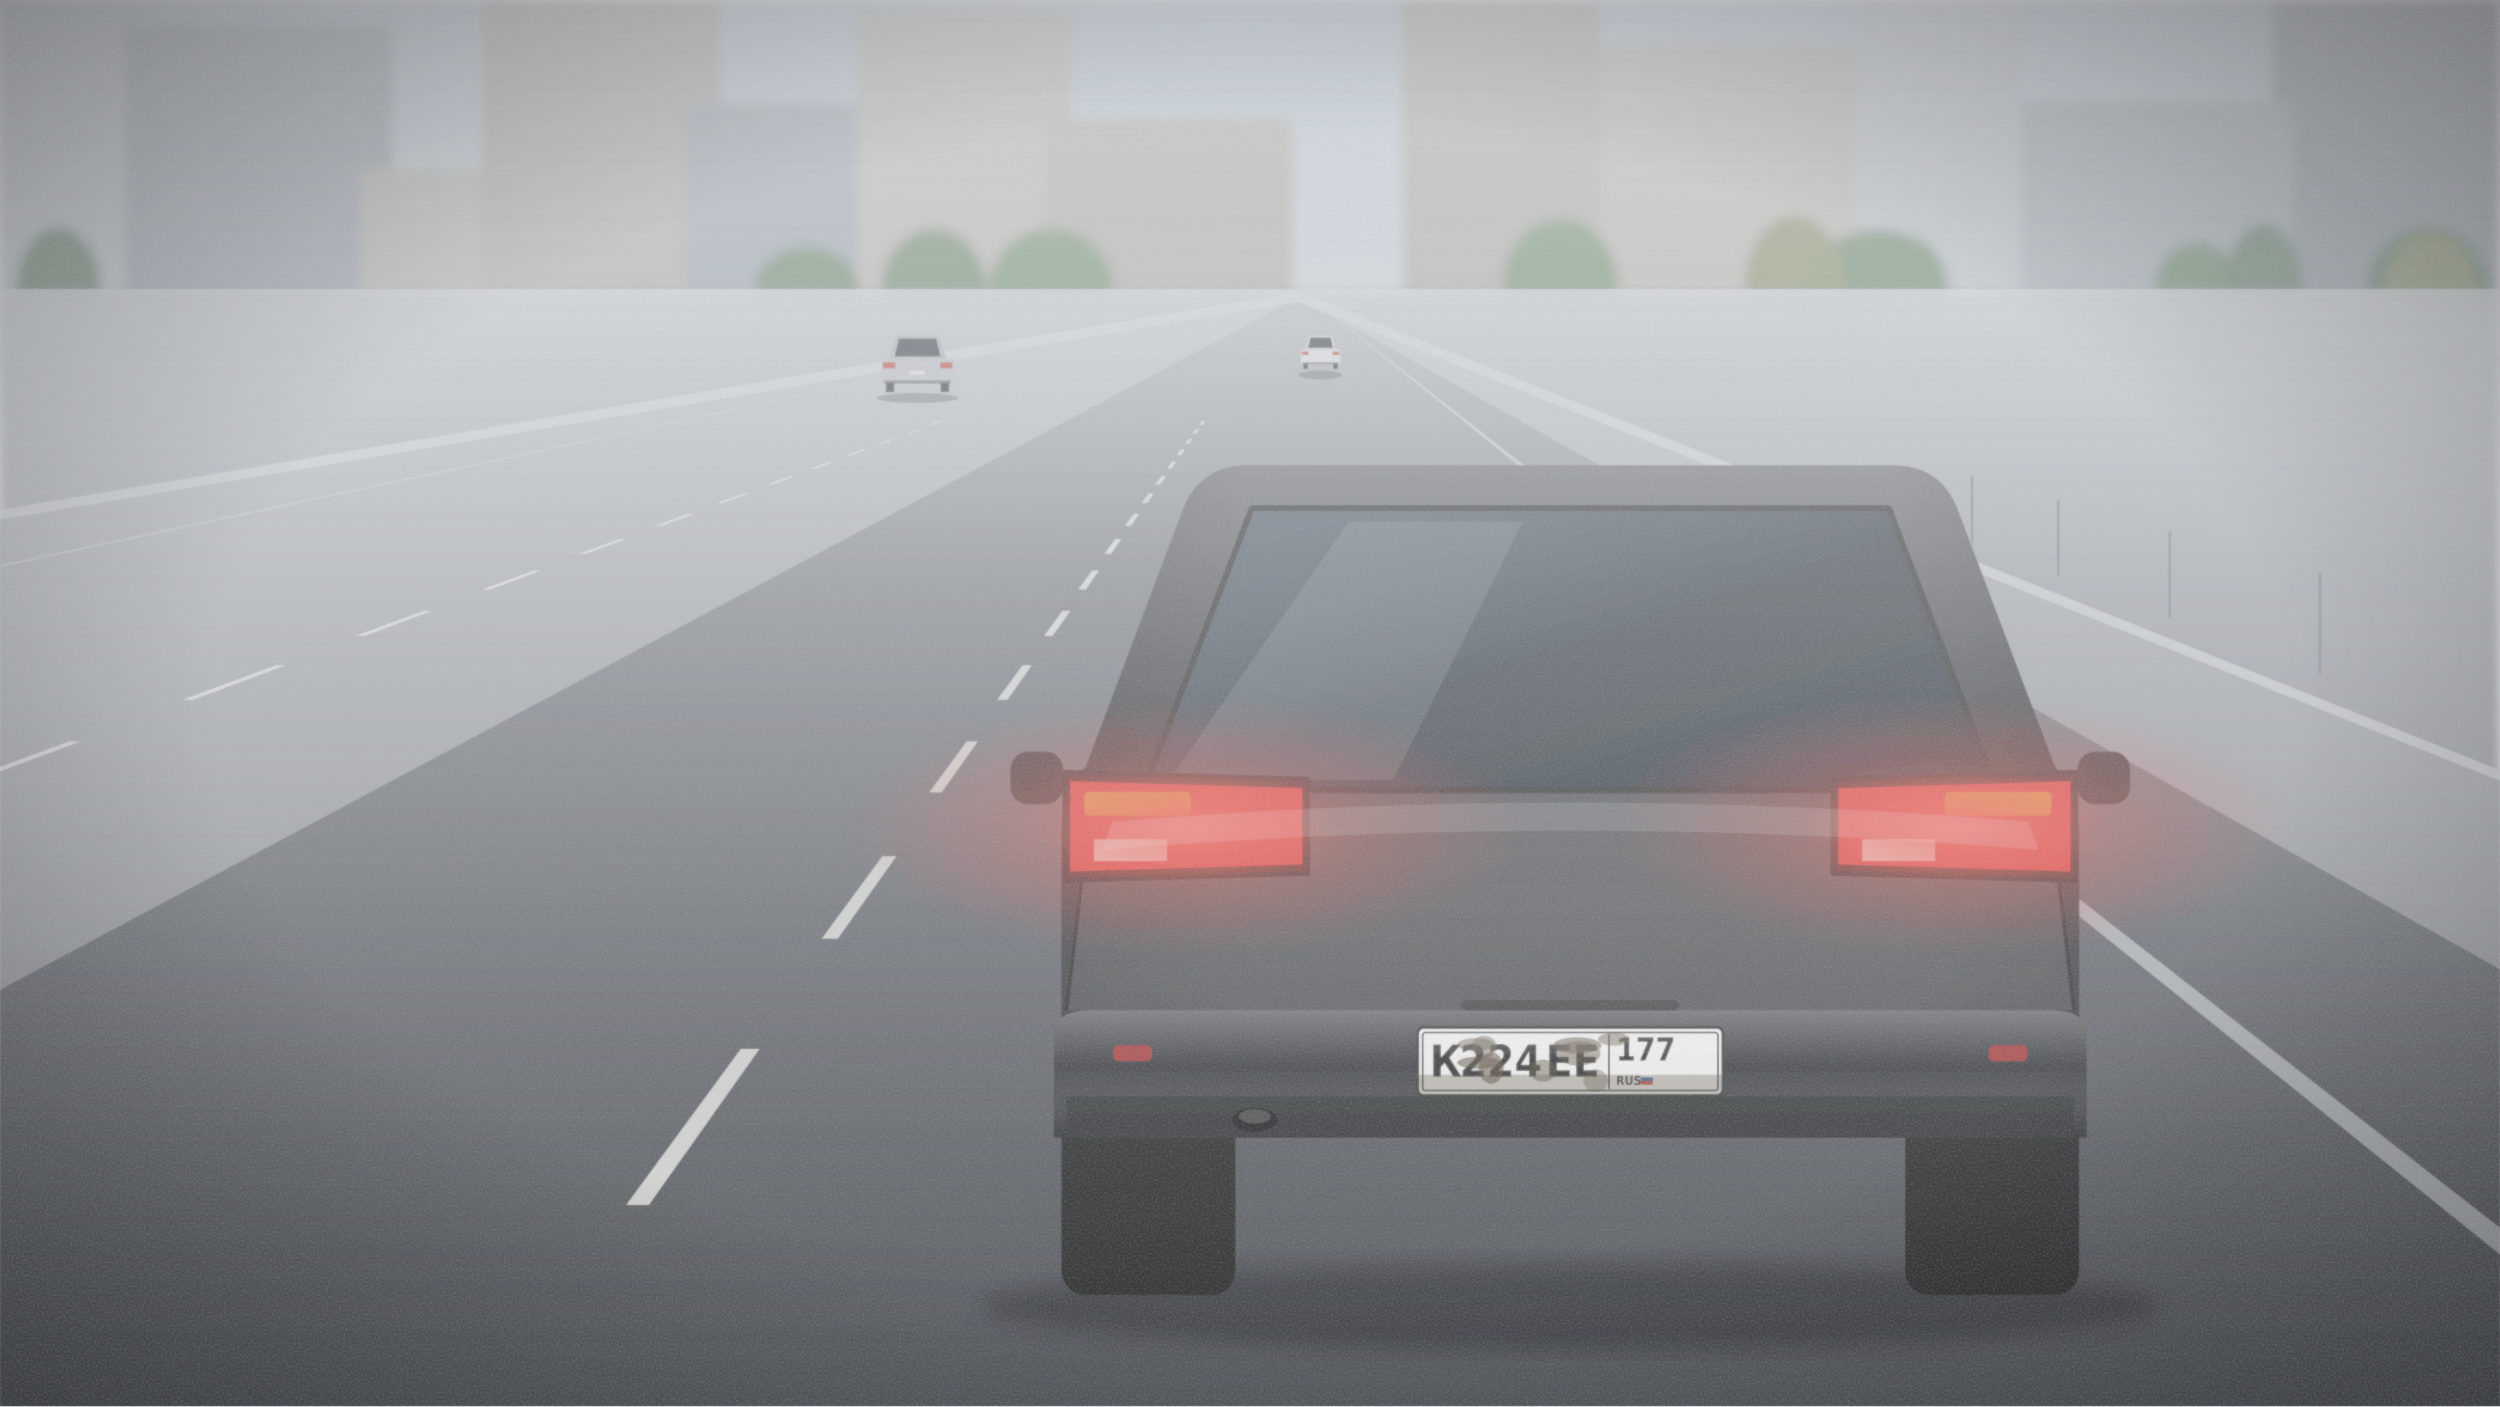
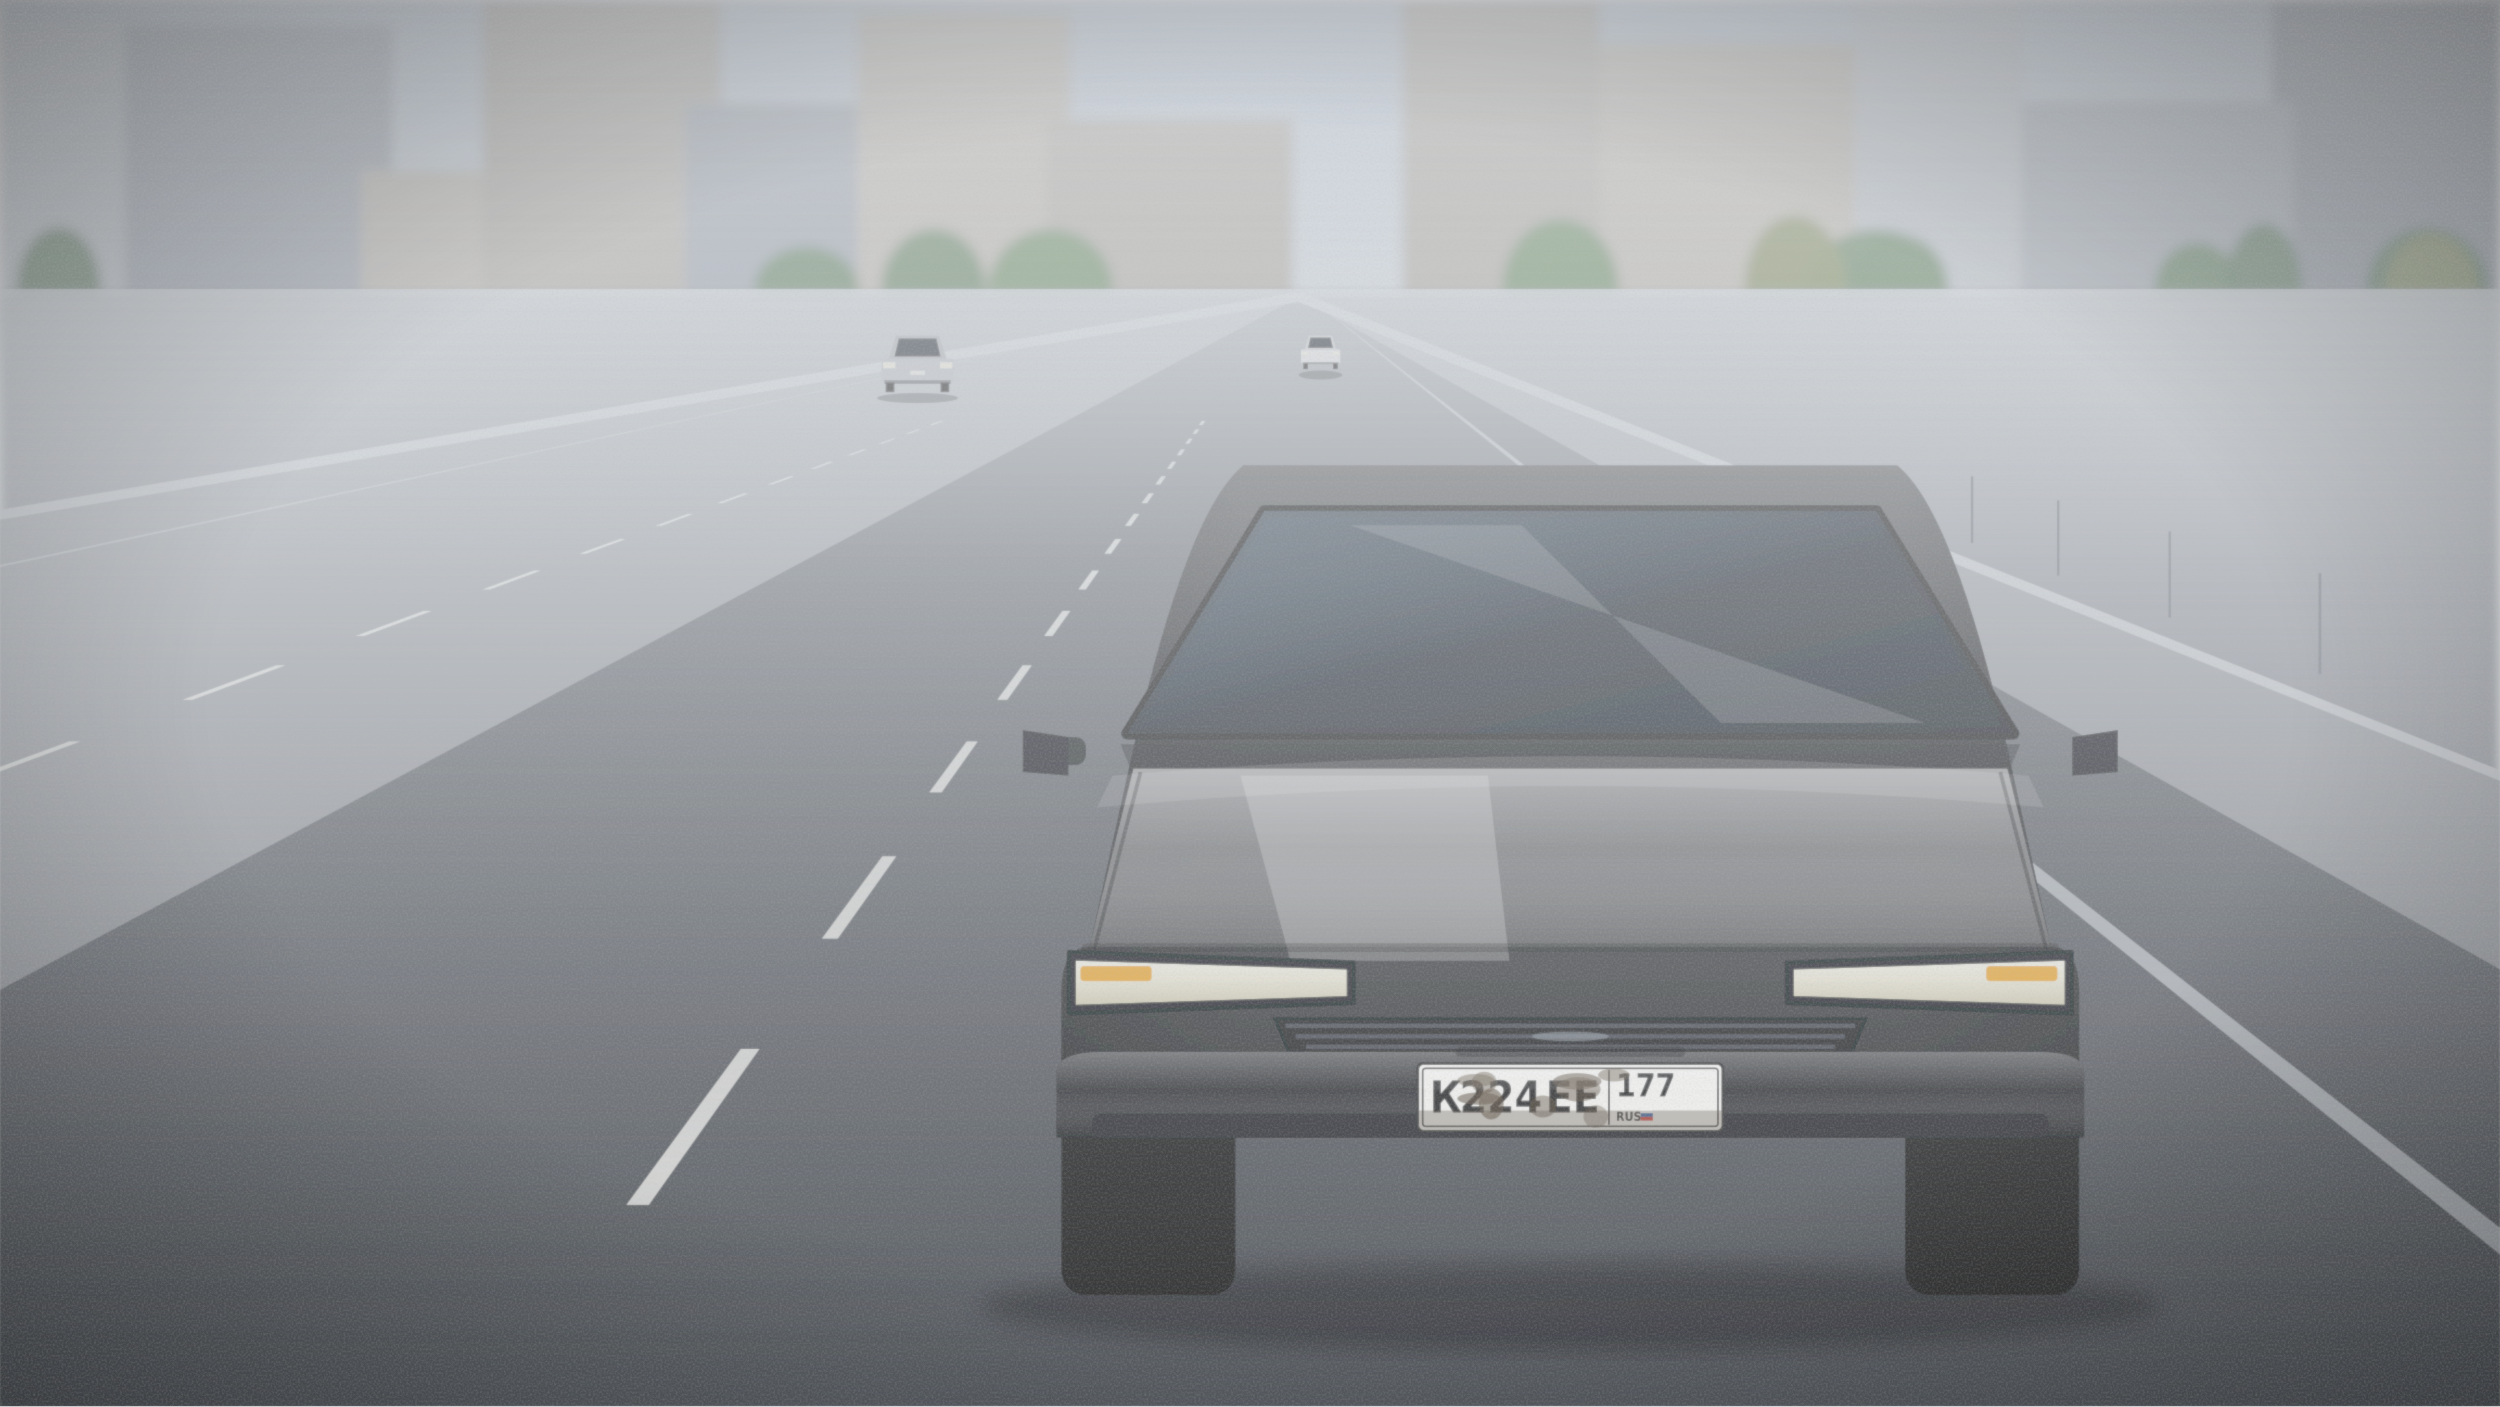
<svg xmlns="http://www.w3.org/2000/svg" viewBox="0 0 1280 720" width="1280" height="720" preserveAspectRatio="xMidYMid slice">
  <defs>
    <linearGradient id="gSky" x1="0" y1="0" x2="0" y2="1">
      <stop offset="0" stop-color="#b3c3d6" />
      <stop offset="1" stop-color="#dae1e7" />
    </linearGradient>
    <linearGradient id="gBodyV" x1="0" y1="0" x2="0" y2="1">
      <stop offset="0" stop-color="#fff" stop-opacity=".30" />
      <stop offset=".45" stop-color="#fff" stop-opacity=".02" />
      <stop offset="1" stop-color="#000" stop-opacity=".38" />
    </linearGradient>
    <linearGradient id="gBodyH" x1="0" y1="0" x2="1" y2="0">
      <stop offset="0" stop-color="#000" stop-opacity=".32" />
      <stop offset=".18" stop-color="#000" stop-opacity="0" />
      <stop offset=".82" stop-color="#000" stop-opacity="0" />
      <stop offset="1" stop-color="#000" stop-opacity=".32" />
    </linearGradient>
    <linearGradient id="gGlass" x1="0" y1="0" x2="1" y2="1">
      <stop offset="0" stop-color="#8fb3d4" stop-opacity="0.34" />
      <stop offset=".5" stop-color="#1a2735" stop-opacity=".55" />
      <stop offset="1" stop-color="#0b1119" stop-opacity=".75" />
    </linearGradient>
    <radialGradient id="gGlow">
      <stop offset="0" stop-color="#ff4a3a" stop-opacity=".95" />
      <stop offset=".45" stop-color="#ff3a2a" stop-opacity=".35" />
      <stop offset="1" stop-color="#ff2a1a" stop-opacity="0" />
    </radialGradient>
+     <radialGradient id="gGlowW">
+       <stop offset="0" stop-color="#fff6d8" stop-opacity=".95" />
+       <stop offset=".5" stop-color="#ffe9b0" stop-opacity=".35" />
+       <stop offset="1" stop-color="#ffe4a0" stop-opacity="0" />
+     </radialGradient>
+     <linearGradient id="gLamp" x1="0" y1="0" x2="0" y2="1">
+       <stop offset="0" stop-color="#fffdf2" />
+       <stop offset=".45" stop-color="#f4f0dc" />
+       <stop offset="1" stop-color="#d9d3b8" />
+     </linearGradient>
+     <linearGradient id="gHood" x1="0" y1="0" x2="0" y2="1">
+       <stop offset="0" stop-color="#fff" stop-opacity=".34" />
+       <stop offset=".45" stop-color="#fff" stop-opacity=".04" />
+       <stop offset="1" stop-color="#000" stop-opacity=".22" />
+     </linearGradient>
    <linearGradient id="gRoadFade" x1="0" y1="0" x2="0" y2="1">
      <stop offset="0" stop-color="#dae1e7" stop-opacity="0.8" />
      <stop offset=".25" stop-color="#dae1e7" stop-opacity="0.3" />
      <stop offset="1" stop-color="#000" stop-opacity="0" />
    </linearGradient>
    <linearGradient id="gWet" x1="0" y1="0" x2="0" y2="1">
      <stop offset="0" stop-color="#cfd8e6" stop-opacity=".0" />
      <stop offset=".5" stop-color="#cfd8e6" stop-opacity=".22" />
      <stop offset="1" stop-color="#cfd8e6" stop-opacity=".05" />
    </linearGradient>
    <linearGradient id="gFog" x1="0" y1="0" x2="0" y2="1">
      <stop offset="0" stop-color="#d7dadd" stop-opacity=".75" />
      <stop offset=".6" stop-color="#d7dadd" stop-opacity=".42" />
      <stop offset="1" stop-color="#d7dadd" stop-opacity=".18" />
    </linearGradient>
    <radialGradient id="gVig" cx=".5" cy=".5" r=".75">
      <stop offset=".55" stop-color="#000" stop-opacity="0" />
      <stop offset="1" stop-color="#000" stop-opacity="0.42" />
    </radialGradient>
    <filter id="fBlur6">
      <feGaussianBlur stdDeviation="6" />
    </filter>
    <filter id="fBlur2" filterUnits="userSpaceOnUse" x="0" y="0" width="1280" height="720">
      <feGaussianBlur stdDeviation="3" />
    </filter>
    <filter id="fSoft" filterUnits="userSpaceOnUse" x="0" y="0" width="1280" height="720">
      <feGaussianBlur stdDeviation="0.55" />
    </filter>
    <filter id="fNoise" x="0" y="0" width="100%" height="100%">
      <feTurbulence type="fractalNoise" baseFrequency="0.9" numOctaves="2" seed="238" />
      <feColorMatrix type="matrix" values="0 0 0 0 0.5 0 0 0 0 0.5 0 0 0 0 0.5 1.6 0 0 0 -0.62" />
    </filter>
  </defs>
  <g filter="url(#fSoft)">
    <g filter="url(#fBlur2)">
      <rect x="0" y="0" width="1280" height="182" fill="url(#gSky)" />
      <rect x="0" y="11" width="75" height="147" fill="#b9c0c8" />
      <rect x="64" y="13" width="137" height="145" fill="#8f98a6" />
      <rect x="185" y="87" width="64" height="71" fill="#b8b1a6" />
      <rect x="247" y="-72" width="122" height="230" fill="#a9a39a" />
      <rect x="351" y="53" width="99" height="105" fill="#8f98a6" />
      <rect x="439" y="6" width="109" height="152" fill="#b8b1a6" />
      <rect x="536" y="61" width="126" height="97" fill="#a9a39a" />
      <rect x="1163" y="-15" width="117" height="173" fill="#7e8794" />
      <rect x="1024" y="52" width="150" height="106" fill="#9aa3ad" />
      <rect x="950" y="-60" width="85" height="218" fill="#b9c0c8" />
      <rect x="812" y="22" width="138" height="136" fill="#b8b1a6" />
      <rect x="718" y="-51" width="101" height="209" fill="#a9a39a" />
      <ellipse cx="973" cy="148" rx="25" ry="28" fill="#4a7840" opacity=".95" />
      <ellipse cx="1125" cy="148" rx="22" ry="24" fill="#3f6b3a" opacity=".95" />
      <ellipse cx="961" cy="148" rx="36" ry="31" fill="#3f6b3a" opacity=".95" />
      <ellipse cx="478" cy="148" rx="27" ry="31" fill="#3f6b3a" opacity=".95" />
      <ellipse cx="919" cy="148" rx="26" ry="38" fill="#6b7a3a" opacity=".95" />
      <ellipse cx="30" cy="148" rx="22" ry="32" fill="#35603a" opacity=".95" />
      <ellipse cx="1243" cy="148" rx="32" ry="32" fill="#35603a" opacity=".95" />
      <ellipse cx="413" cy="148" rx="27" ry="22" fill="#3f6b3a" opacity=".95" />
      <ellipse cx="1159" cy="148" rx="20" ry="34" fill="#35603a" opacity=".95" />
      <ellipse cx="538" cy="148" rx="32" ry="31" fill="#4a7840" opacity=".95" />
      <ellipse cx="1245" cy="148" rx="23" ry="28" fill="#6b7a3a" opacity=".95" />
      <ellipse cx="799" cy="148" rx="30" ry="36" fill="#4a7840" opacity=".95" />
      <rect x="0" y="150" width="1280" height="720" fill="#7d8088" />
    </g>
    <polygon points="665,152 1680,720 -400,720" fill="#43474e" />
    <polygon points="665,152 -2721.1,720 -400,720" fill="#8a8d93" />
    <polygon points="665,152 2090.3,720 1680,720" fill="#8a8d93" />
    <line x1="665" y1="152" x2="-2721.1" y2="720" stroke="#c3c6cb" stroke-width="5" />
    <line x1="665" y1="152" x2="2090.3" y2="720" stroke="#c3c6cb" stroke-width="5" />
    <polygon points="636.8,154 636.9,154 -2007.6,720 -2027.6,720" fill="#bdc2c8" opacity="0.85" />
    <polygon points="672.5,154 672.7,154 1396.8,720 1376.8,720" fill="#bdc2c8" opacity="0.85" />
    <polygon points="-392.7,537.1 -383.2,537.1 -597.9,616.9 -609.4,616.9" fill="#f2f2ee" opacity="0.88" />
    <polygon points="-124.2,438.4 -117.1,438.4 -230.8,480.6 -238.9,480.6" fill="#f2f2ee" opacity="0.88" />
    <polygon points="35.5,379.6 41.2,379.6 -29.1,405.7 -35.4,405.7" fill="#f2f2ee" opacity="0.88" />
    <polygon points="141.5,340.6 146.2,340.6 98.5,358.3 93.4,358.3" fill="#f2f2ee" opacity="0.88" />
    <polygon points="216.9,312.8 221,312.8 186.5,325.6 182.1,325.6" fill="#f2f2ee" opacity="0.88" />
    <polygon points="273.4,292.1 276.9,292.1 250.8,301.8 247,301.8" fill="#f2f2ee" opacity="0.88" />
    <polygon points="317.2,276 320.3,276 299.9,283.5 296.6,283.5" fill="#f2f2ee" opacity="0.88" />
    <polygon points="352.2,263.1 355,263.1 338.6,269.2 335.6,269.2" fill="#f2f2ee" opacity="0.88" />
    <polygon points="380.8,252.6 383.3,252.6 369.8,257.6 367.1,257.6" fill="#f2f2ee" opacity="0.88" />
    <polygon points="404.6,243.8 406.9,243.8 395.6,248 393.2,248" fill="#f2f2ee" opacity="0.88" />
    <polygon points="424.7,236.4 426.9,236.4 417.3,240 415,240" fill="#f2f2ee" opacity="0.88" />
    <polygon points="441.9,230.1 443.9,230.1 435.7,233.1 433.6,233.1" fill="#f2f2ee" opacity="0.88" />
    <polygon points="456.9,224.6 458.7,224.6 451.6,227.2 449.7,227.2" fill="#f2f2ee" opacity="0.88" />
    <polygon points="469.9,219.8 471.7,219.8 465.4,222.1 463.6,222.1" fill="#f2f2ee" opacity="0.88" />
    <polygon points="481.4,215.5 483.1,215.5 477.6,217.6 475.9,217.6" fill="#f2f2ee" opacity="0.88" />
    <polygon points="379.3,537.1 388.8,537.1 332.2,616.9 320.7,616.9" fill="#f2f2ee" opacity="0.88" />
    <polygon points="451.8,438.4 458.9,438.4 428.9,480.6 420.8,480.6" fill="#f2f2ee" opacity="0.88" />
    <polygon points="495,379.6 500.6,379.6 482.1,405.7 475.8,405.7" fill="#f2f2ee" opacity="0.88" />
    <polygon points="523.6,340.6 528.3,340.6 515.7,358.3 510.6,358.3" fill="#f2f2ee" opacity="0.88" />
    <polygon points="544,312.8 548,312.8 538.9,325.6 534.6,325.6" fill="#f2f2ee" opacity="0.88" />
    <polygon points="559.2,292.1 562.7,292.1 555.9,301.8 552.1,301.8" fill="#f2f2ee" opacity="0.88" />
    <polygon points="571,276 574.2,276 568.8,283.5 565.5,283.5" fill="#f2f2ee" opacity="0.88" />
    <polygon points="580.5,263.1 583.3,263.1 579,269.2 576,269.2" fill="#f2f2ee" opacity="0.88" />
    <polygon points="588.2,252.6 590.8,252.6 587.2,257.6 584.5,257.6" fill="#f2f2ee" opacity="0.88" />
    <polygon points="594.6,243.8 597,243.8 594,248 591.6,248" fill="#f2f2ee" opacity="0.88" />
    <polygon points="600.1,236.4 602.2,236.4 599.7,240 597.5,240" fill="#f2f2ee" opacity="0.88" />
    <polygon points="604.7,230.1 606.7,230.1 604.6,233.1 602.5,233.1" fill="#f2f2ee" opacity="0.88" />
    <polygon points="608.8,224.6 610.6,224.6 608.8,227.2 606.8,227.2" fill="#f2f2ee" opacity="0.88" />
    <polygon points="612.3,219.8 614.1,219.8 612.4,222.1 610.6,222.1" fill="#f2f2ee" opacity="0.88" />
    <polygon points="615.4,215.5 617.1,215.5 615.6,217.6 613.9,217.6" fill="#f2f2ee" opacity="0.88" />
    <rect x="0" y="148" width="1280" height="572" fill="url(#gRoadFade)" />
    <rect x="1295.9" y="323.8" width="1.7" height="62.5" fill="#6c727b" />
    <rect x="1187.1" y="293.5" width="1.4" height="51.7" fill="#6c727b" />
    <rect x="1110.3" y="272.1" width="1.2" height="44.1" fill="#6c727b" />
    <rect x="1053.2" y="256.2" width="1.2" height="38.5" fill="#6c727b" />
    <rect x="1009.1" y="243.9" width="1.2" height="34.1" fill="#6c727b" />
    <g transform="translate(469.8 200.8)">
      <ellipse cx="0" cy="3" rx="20.7" ry="2.6" fill="#000" opacity=".33" />
      <rect x="-18.5" y="-17.1" width="37" height="12.2" rx="1.5" fill="#b9bdc4" />
      <path d="M -14.8 -17.1 L -11.1 -29 L 11.1 -29 L 14.8 -17.1 Z" fill="#aaaeb4" />
      <path d="M -11.8 -18.3 L -9.6 -27.5 L 9.6 -27.5 L 11.8 -18.3 Z" fill="#0f1620" />
-       <rect x="-17.7" y="-15.3" width="6.3" height="3.1" fill="#c4261f" />
-       <rect x="11.5" y="-15.3" width="6.3" height="3.1" fill="#c4261f" />
+       <rect x="-17.7" y="-15.3" width="6.3" height="3.1" fill="#f2f0e2" opacity=".95" />
+       <rect x="11.5" y="-15.3" width="6.3" height="3.1" fill="#f2f0e2" opacity=".95" />
      <rect x="-17" y="-6.1" width="34" height="1.8" fill="#66686c" />
      <rect x="-3.7" y="-11" width="7.4" height="2.1" fill="#e9e9e4" />
      <rect x="-16.3" y="-4.9" width="4.4" height="4.9" fill="#0d0d0d" />
      <rect x="11.8" y="-4.9" width="4.4" height="4.9" fill="#0d0d0d" />
    </g>
    <g transform="translate(676.1 189)">
      <ellipse cx="0" cy="3" rx="11.2" ry="2.3" fill="#000" opacity=".33" />
      <rect x="-10" y="-10.1" width="20.1" height="7.2" rx="0.8" fill="#e4e5e8" />
      <path d="M -8 -10.1 L -6 -17.1 L 6 -17.1 L 8 -10.1 Z" fill="#d2d3d5" />
      <path d="M -6.4 -10.8 L -5.2 -16.2 L 5.2 -16.2 L 6.4 -10.8 Z" fill="#0f1620" />
-       <rect x="-9.6" y="-9" width="3.4" height="1.8" fill="#c4261f" />
-       <rect x="6.2" y="-9" width="3.4" height="1.8" fill="#c4261f" />
+       <rect x="-9.6" y="-9" width="3.4" height="1.8" fill="#f2f0e2" opacity=".95" />
+       <rect x="6.2" y="-9" width="3.4" height="1.8" fill="#f2f0e2" opacity=".95" />
      <rect x="-9.2" y="-3.6" width="18.5" height="1.1" fill="#7d7e80" />
      <rect x="-2" y="-6.5" width="4" height="1.3" fill="#e9e9e4" />
      <rect x="-8.8" y="-2.9" width="2.4" height="2.9" fill="#0d0d0d" />
      <rect x="6.4" y="-2.9" width="2.4" height="2.9" fill="#0d0d0d" />
    </g>
    <g transform="translate(804 663.1) scale(0.9)">
      <ellipse cx="0" cy="6" rx="336" ry="26" fill="#000" opacity="0.38" filter="url(#fBlur6)" />
      <rect x="-289.5" y="-111.7" width="99" height="111.7" rx="14" fill="#0d0d0d" />
      <rect x="-283.5" y="-105.7" width="87" height="10" rx="5" fill="#242424" opacity=".7" />
      <rect x="190.5" y="-111.7" width="99" height="111.7" rx="14" fill="#0d0d0d" />
      <rect x="196.5" y="-105.7" width="87" height="10" rx="5" fill="#242424" opacity=".7" />
-       <path d="M -289.5 -89.7 L -289.5 -263.2 Q -289.5 -283.2 -275.5 -301.2 L -220 -448 Q -210 -472 -184 -472 L 184 -472 Q 210 -472 220 -448 L 275.5 -301.2 Q 289.5 -283.2 289.5 -263.2 L 289.5 -89.7 Z" fill="#15161A" />
-       <path d="M -289.5 -89.7 L -289.5 -263.2 Q -289.5 -283.2 -275.5 -301.2 L -220 -448 Q -210 -472 -184 -472 L 184 -472 Q 210 -472 220 -448 L 275.5 -301.2 Q 289.5 -283.2 289.5 -263.2 L 289.5 -89.7 Z" fill="url(#gBodyV)" />
-       <path d="M -289.5 -89.7 L -289.5 -263.2 Q -289.5 -283.2 -275.5 -301.2 L -220 -448 Q -210 -472 -184 -472 L 184 -472 Q 210 -472 220 -448 L 275.5 -301.2 Q 289.5 -283.2 289.5 -263.2 L 289.5 -89.7 Z" fill="url(#gBodyH)" />
-       <path d="M -240 -289.2 L -180 -446 L 180 -446 L 240 -289.2 Z" fill="#0c1218" stroke="#0c0d0f" stroke-width="7" stroke-linejoin="round" />
-       <path d="M -240 -289.2 L -180 -446 L 180 -446 L 240 -289.2 Z" fill="url(#gGlass)" />
-       <path d="M -126 -440 L -27 -440 L -100.8 -293.2 L -228 -293.2 Z" fill="#fff" opacity="0.13" />
-       <rect x="-318.5" y="-309.2" width="30" height="30" rx="10" fill="#101114" />
-       <rect x="-313.5" y="-303.2" width="20" height="18" rx="7" fill="#0b0e12" opacity=".8" />
-       <rect x="288.5" y="-309.2" width="30" height="30" rx="10" fill="#101114" />
-       <rect x="293.5" y="-303.2" width="20" height="18" rx="7" fill="#0b0e12" opacity=".8" />
-       <path d="M -272.1 -285.2 L 272.1 -285.2 L 286.6 -162.1 L -286.6 -162.1 Z" fill="#6e6f71" opacity=".30" />
-       <line x1="-272.1" y1="-285.2" x2="-286.6" y2="-162.1" stroke="#0c0d0f" stroke-width="2.2" />
-       <line x1="272.1" y1="-285.2" x2="286.6" y2="-162.1" stroke="#0c0d0f" stroke-width="2.2" />
-       <path d="M -287.5 -297.4 L -149.5 -293.4 L -149.5 -240 L -287.5 -236 Z" fill="#2a0707" stroke="#0a0a0a" stroke-width="3" stroke-linejoin="round" />
-       <path d="M -284.5 -292.4 L -152.5 -288.4 L -152.5 -245 L -284.5 -241 Z" fill="#e0201f" opacity="1" stroke-linejoin="round" />
-       <rect x="-276.5" y="-286.3" width="60.7" height="13.5" rx="3" fill="#e69a1a" opacity=".9" />
-       <rect x="-270.9" y="-259.3" width="41.4" height="12.3" fill="#f4f4ee" opacity=".85" />
-       <ellipse cx="-218.5" cy="-266.7" rx="193.2" ry="73.7" fill="url(#gGlow)" opacity="0.95" />
-       <path d="M 287.5 -297.4 L 149.5 -293.4 L 149.5 -240 L 287.5 -236 Z" fill="#2a0707" stroke="#0a0a0a" stroke-width="3" stroke-linejoin="round" />
-       <path d="M 284.5 -292.4 L 152.5 -288.4 L 152.5 -245 L 284.5 -241 Z" fill="#e0201f" opacity="1" stroke-linejoin="round" />
-       <rect x="213" y="-286.3" width="60.7" height="13.5" rx="3" fill="#e69a1a" opacity=".9" />
-       <rect x="166.1" y="-259.3" width="41.4" height="12.3" fill="#f4f4ee" opacity=".85" />
-       <ellipse cx="218.5" cy="-266.7" rx="193.2" ry="73.7" fill="url(#gGlow)" opacity="0.95" />
-       <path d="M -293.8 -89.7 L -293.8 -148.1 Q -293.8 -162.1 -272.1 -162.1 L 272.1 -162.1 Q 293.8 -162.1 293.8 -148.1 L 293.8 -89.7 Z" fill="#15161A" />
-       <path d="M -293.8 -89.7 L -293.8 -148.1 Q -293.8 -162.1 -272.1 -162.1 L 272.1 -162.1 Q 293.8 -162.1 293.8 -148.1 L 293.8 -89.7 Z" fill="url(#gBodyV)" />
-       <path d="M -286.6 -89.7 L -286.6 -113 L 286.6 -113 L 286.6 -89.7 Z" fill="#17181b" opacity=".88" />
-       <rect x="-260" y="-142.1" width="22" height="9" rx="3" fill="#b3201f" opacity=".85" />
-       <rect x="238" y="-142.1" width="22" height="9" rx="3" fill="#b3201f" opacity=".85" />
-       <ellipse cx="-179.5" cy="-99.7" rx="13" ry="7" fill="#050505" />
-       <ellipse cx="-179.5" cy="-101.7" rx="9" ry="4" fill="#5b5b5b" opacity=".5" />
-       <g transform="translate(0 -132.9)">
+       <path d="M -289.5 -89.7 L -289.5 -172.2 Q -289.5 -198.2 -273.5 -198.2 L -248.5 -311.5 Q -218 -446 -186 -472 L 186 -472 Q 218 -446 248.6 -311.5 L 273.5 -198.2 Q 289.5 -198.2 289.5 -172.2 L 289.5 -89.7 Z" fill="#15161A" />
+       <path d="M -289.5 -89.7 L -289.5 -172.2 Q -289.5 -198.2 -273.5 -198.2 L -248.5 -311.5 Q -218 -446 -186 -472 L 186 -472 Q 218 -446 248.6 -311.5 L 273.5 -198.2 Q 289.5 -198.2 289.5 -172.2 L 289.5 -89.7 Z" fill="url(#gBodyV)" />
+       <path d="M -289.5 -89.7 L -289.5 -172.2 Q -289.5 -198.2 -273.5 -198.2 L -248.5 -311.5 Q -218 -446 -186 -472 L 186 -472 Q 218 -446 248.6 -311.5 L 273.5 -198.2 Q 289.5 -198.2 289.5 -172.2 L 289.5 -89.7 Z" fill="url(#gBodyH)" />
+       <path d="M -252 -319.5 L -174 -446 L 174 -446 L 252 -319.5 Z" fill="#0c1218" stroke="#0c0d0f" stroke-width="7" stroke-linejoin="round" />
+       <path d="M -252 -319.5 L -174 -446 L 174 -446 L 252 -319.5 Z" fill="url(#gGlass)" />
+       <path d="M -125.3 -438 L -27.8 -438 L 85.7 -325.5 L 201.6 -325.5 Z" fill="#fff" opacity="0.17" />
+       <path d="M -256 -313.5 L 256 -313.5 L 248.6 -295.5 L -248.5 -295.5 Z" fill="#14161a" opacity=".55" />
+       <path d="M -248.5 -299.5 L -273.5 -198.2 L 273.5 -198.2 L 248.6 -299.5 Z" fill="#6e6f71" opacity=".85" />
+       <path d="M -248.5 -299.5 L -273.5 -198.2 L 273.5 -198.2 L 248.6 -299.5 Z" fill="url(#gHood)" />
+       <path d="M -187.6 -295.5 L -159.2 -190.2 L -34.7 -190.2 L -46.9 -295.5 Z" fill="#fff" opacity="0.26" />
+       <line x1="-271.5" y1="-194.2" x2="-244.5" y2="-297.5" stroke="#0c0d0f" stroke-width="2.2" opacity=".5" />
+       <line x1="271.5" y1="-194.2" x2="244.6" y2="-297.5" stroke="#0c0d0f" stroke-width="2.2" opacity=".5" />
+       <rect x="-277.9" y="-200.2" width="555.8" height="5" rx="2" fill="#000" opacity=".28" />
+       <path d="M -285.5 -317.5 L -311.5 -321.5 L -311.5 -297.5 L -285.5 -295.5 Z" fill="#101114" />
+       <rect x="-293.5" y="-317.5" width="18" height="16" rx="6" fill="#0b0e12" opacity=".85" />
+       <path d="M 285.5 -317.5 L 311.5 -321.5 L 311.5 -297.5 L 285.5 -295.5 Z" fill="#101114" />
+       <rect x="293.5" y="-317.5" width="18" height="16" rx="6" fill="#0b0e12" opacity=".85" />
+       <path d="M -285.2 -195.2 L -123.2 -189.2 L -123.2 -166.2 L -285.2 -160.2 Z" fill="#0e1014" stroke="#05070a" stroke-width="2.5" stroke-linejoin="round" />
+       <path d="M -281.2 -190.2 L -127.2 -185.2 L -127.2 -170.2 L -281.2 -165.2 Z" fill="url(#gLamp)" opacity="0.93" stroke-linejoin="round" />
+       <rect x="-278.7" y="-187.2" width="40.5" height="8.6" rx="2" fill="#e69a1a" opacity=".92" />
+       <path d="M 285.2 -195.2 L 123.2 -189.2 L 123.2 -166.2 L 285.2 -160.2 Z" fill="#0e1014" stroke="#05070a" stroke-width="2.5" stroke-linejoin="round" />
+       <path d="M 281.2 -190.2 L 127.2 -185.2 L 127.2 -170.2 L 281.2 -165.2 Z" fill="url(#gLamp)" opacity="0.93" stroke-linejoin="round" />
+       <rect x="236.6" y="-187.2" width="40.5" height="8.6" rx="2" fill="#e69a1a" opacity=".92" />
+       <path d="M -168 -157.2 L 168 -157.2 L 159.6 -137.3 L -159.6 -137.3 Z" fill="#0b0d11" stroke="#05070a" stroke-width="2" />
+       <line x1="-162.1" y1="-153.2" x2="162.1" y2="-153.2" stroke="#454b55" stroke-width="2.4" opacity=".75" />
+       <line x1="-156.2" y1="-147.2" x2="156.2" y2="-147.2" stroke="#454b55" stroke-width="2.4" opacity=".75" />
+       <line x1="-150.4" y1="-141.3" x2="150.4" y2="-141.3" stroke="#454b55" stroke-width="2.4" opacity=".75" />
+       <ellipse cx="0" cy="-147.2" rx="21.8" ry="2.7" fill="#9aa3ae" opacity=".5" />
+       <path d="M -292.4 -89.7 L -292.4 -126.3 Q -292.4 -138.3 -266.3 -138.3 L 266.3 -138.3 Q 292.4 -138.3 292.4 -126.3 L 292.4 -89.7 Z" fill="#15161A" />
+       <path d="M -292.4 -89.7 L -292.4 -126.3 Q -292.4 -138.3 -266.3 -138.3 L 266.3 -138.3 Q 292.4 -138.3 292.4 -126.3 L 292.4 -89.7 Z" fill="url(#gBodyV)" />
+       <rect x="-272.1" y="-103.4" width="544.3" height="13.7" rx="5" fill="#15171b" opacity=".9" />
+       <g transform="translate(0 -112.5) scale(1)">
        <g>
          <rect x="-87.5" y="-20" width="175" height="40" rx="3.5" fill="#1b1b1b" />
          <rect x="-86" y="-18.5" width="172" height="37" rx="2.6" fill="#f6f6f2" />
          <rect x="-84" y="-16.5" width="168" height="33" rx="1.6" fill="none" stroke="#0a0a0a" stroke-width="0.9" />
          <text x="-80" y="8.6" font-size="25" font-family="'Arial Narrow','Liberation Sans Narrow','DejaVu Sans Condensed',Arial,sans-serif" font-weight="700" fill="#0a0a0a" textLength="14.5" lengthAdjust="spacingAndGlyphs">К</text>
          <text x="-63" y="8.6" font-size="25" font-family="'Arial Narrow','Liberation Sans Narrow','DejaVu Sans Condensed',Arial,sans-serif" font-weight="700" fill="#0a0a0a" textLength="46" lengthAdjust="spacingAndGlyphs">224</text>
          <text x="-14" y="8.6" font-size="25" font-family="'Arial Narrow','Liberation Sans Narrow','DejaVu Sans Condensed',Arial,sans-serif" font-weight="700" fill="#0a0a0a" textLength="31" lengthAdjust="spacingAndGlyphs">ЕЕ</text>
          <line x1="22" y1="-15.5" x2="22" y2="15.5" stroke="#0a0a0a" stroke-width="0.9" />
          <text x="26" y="-0.6" font-size="18" font-family="'Arial Narrow','Liberation Sans Narrow','DejaVu Sans Condensed',Arial,sans-serif" font-weight="700" fill="#0a0a0a" textLength="28" lengthAdjust="spacingAndGlyphs">177</text>
          <text x="26" y="13.3" font-size="7" font-family="'Arial Narrow','Liberation Sans Narrow','DejaVu Sans Condensed',Arial,sans-serif" font-weight="700" fill="#0a0a0a" textLength="12" lengthAdjust="spacingAndGlyphs">RUS</text>
          <rect x="40" y="6.9" width="7" height="2.1" fill="#fff" />
          <rect x="40" y="9" width="7" height="2.1" fill="#1c57a5" />
          <rect x="40" y="11.1" width="7" height="2.1" fill="#d52b1e" />
          <ellipse cx="-15.6" cy="5.2" rx="7.7" ry="6.3" fill="#4a3a28" opacity="0.5" />
          <ellipse cx="-45" cy="3.7" rx="7.1" ry="8.9" fill="#4a3a28" opacity="0.6" />
          <ellipse cx="3.9" cy="-9.1" rx="13.8" ry="4.7" fill="#4a3a28" opacity="0.6" />
          <ellipse cx="-52" cy="0.7" rx="12.3" ry="3.5" fill="#4a3a28" opacity="0.6" />
          <ellipse cx="14.4" cy="10.9" rx="7" ry="6.5" fill="#4a3a28" opacity="0.4" />
          <ellipse cx="4.6" cy="-4.6" rx="12.6" ry="7" fill="#4a3a28" opacity="0.5" />
          <ellipse cx="-49" cy="-8.4" rx="7.2" ry="6.2" fill="#4a3a28" opacity="0.5" />
          <ellipse cx="-53.8" cy="-9.6" rx="10.5" ry="3.7" fill="#4a3a28" opacity="0.5" />
          <ellipse cx="24.8" cy="-12.7" rx="9" ry="3.7" fill="#4a3a28" opacity="0.5" />
          <rect x="-86" y="7.5" width="172" height="11" fill="#3a2d1e" opacity=".34" />
          <rect x="-86" y="-18.5" width="172" height="14.1" rx="2.6" fill="#fff" opacity="0.12" />
        </g>
      </g>
-       <rect x="-62" y="-167.9" width="124" height="6" rx="3" fill="#0e0e10" opacity=".5" />
-       <path d="M -260.5 -269.2 Q 0 -291.2 260.6 -269.2 L 266.3 -253.2 Q 0 -275.2 -266.3 -253.2 Z" fill="#fff" opacity="0.16" />
+       <rect x="-65.4" y="-141.4" width="130.9" height="5.9" rx="3" fill="#0e0e10" opacity=".45" />
+       <path d="M -260.5 -295.5 Q 0 -317.5 260.6 -295.5 L 269.2 -277.5 Q 0 -301.5 -269.2 -277.5 Z" fill="#fff" opacity="0.15" />
    </g>
  </g>
  <rect width="1280" height="720" fill="url(#gFog)" />
  <rect width="1280" height="720" fill="url(#gVig)" />
  <rect width="1280" height="720" filter="url(#fNoise)" opacity="0.22" />
</svg>
